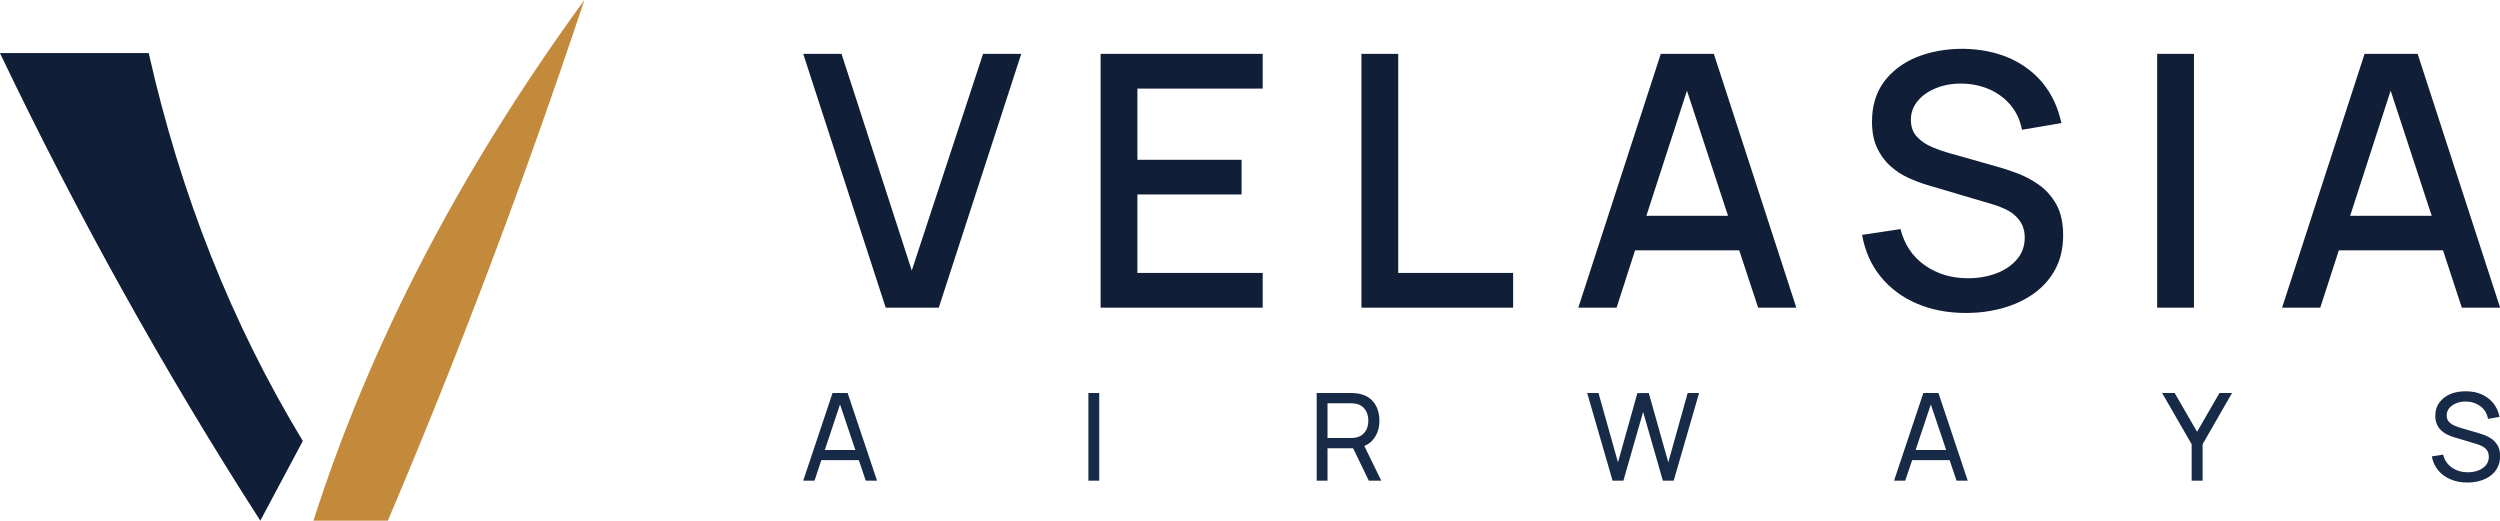
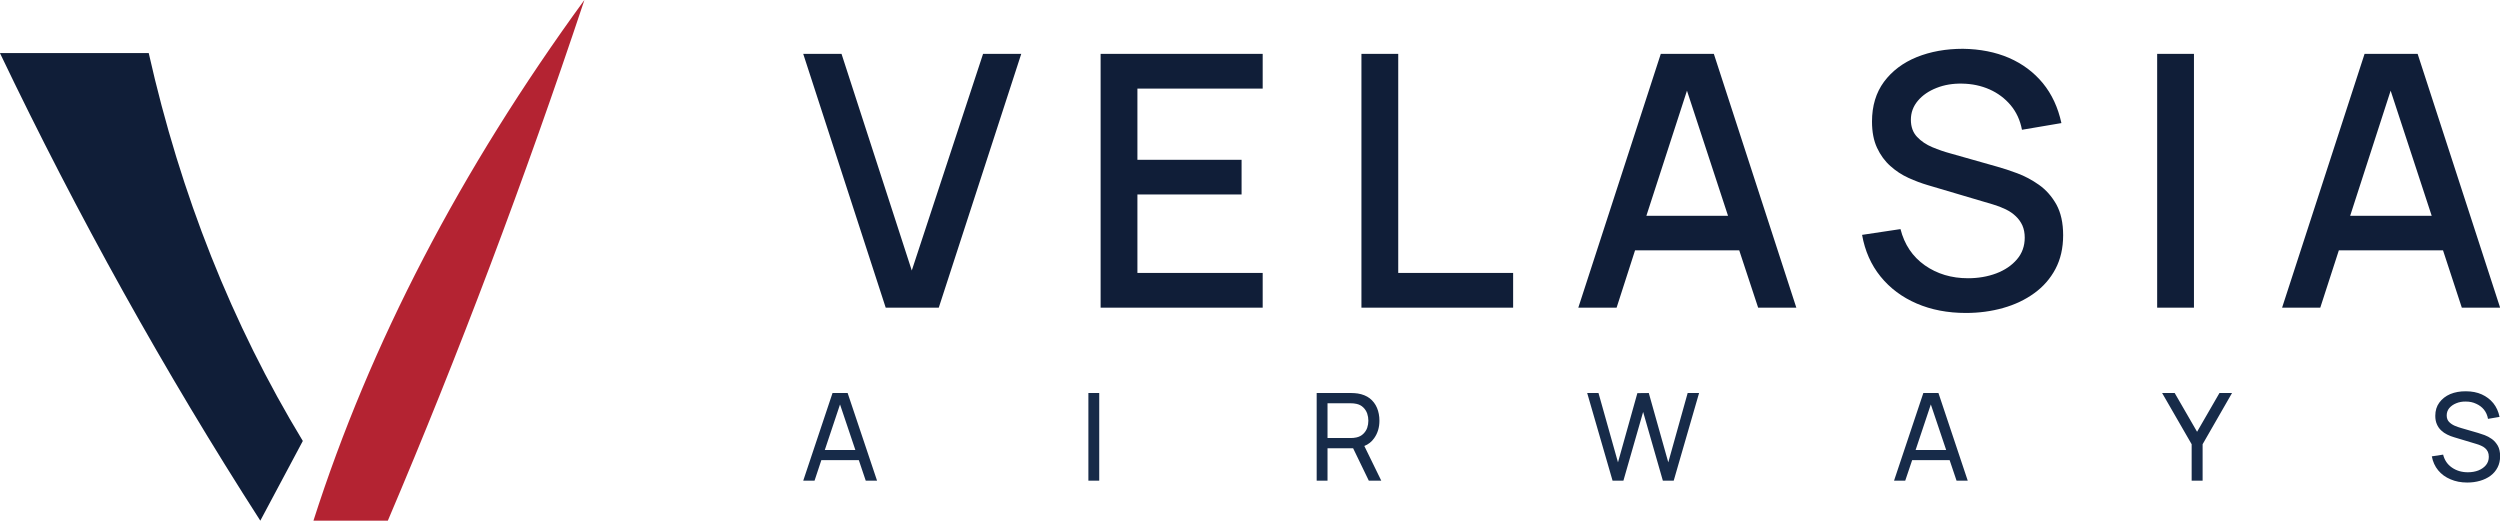
<svg xmlns="http://www.w3.org/2000/svg" viewBox="0 0 216.72 45.14" role="img" aria-label="Velasia Airways">
  <g transform="translate(-4.61 -4.61) scale(0.92122)">
    <path fill="#101E38" d="M5 10H19Q23.5 30 33.5 46.5L29.5 54Q16 33 5 10Z" />
-     <path fill="#C48A3C" d="M34.5 54Q42.5 29 60 5Q51.5 30.5 41.5 54Z" />
+     <path fill="#B42332" d="M34.5 54Q42.5 29 60 5Q51.5 30.5 41.5 54Z" />
  </g>
  <g transform="translate(69.63 4.67)">
    <path fill="#101E38" transform="translate(-0.15 0)" d="M11.90 22L7.30 22L0.15 0L3.47 0L9.56 18.78L15.74 0L19.05 0L11.90 22ZM39.98 22L25.93 22L25.93 0L39.98 0L39.98 3.01L29.12 3.01L29.12 9.18L38.15 9.18L38.15 12.19L29.12 12.19L29.12 18.99L39.98 18.99L39.98 22ZM61.69 22L48.54 22L48.54 0L51.73 0L51.73 18.99L61.69 18.99L61.69 22ZM70.66 22L67.34 22L74.49 0L79.09 0L86.24 22L82.93 22L81.29 17.03L72.26 17.03L70.66 22ZM73.24 14.04L80.32 14.04L76.76 3.19L73.24 14.04ZM100.94 22.46L100.94 22.46Q98.57 22.46 96.67 21.64Q94.77 20.82 93.54 19.30Q92.31 17.78 91.94 15.69L91.94 15.69L95.27 15.19Q95.78 17.20 97.38 18.33Q98.98 19.45 101.12 19.45L101.12 19.45Q102.45 19.45 103.57 19.03Q104.68 18.61 105.36 17.82Q106.04 17.03 106.04 15.93L106.04 15.93Q106.04 15.34 105.84 14.88Q105.63 14.42 105.27 14.08Q104.91 13.73 104.40 13.48Q103.89 13.23 103.28 13.05L103.28 13.05L97.64 11.38Q96.82 11.14 95.96 10.75Q95.10 10.36 94.39 9.72Q93.68 9.09 93.24 8.15Q92.80 7.21 92.80 5.87L92.80 5.87Q92.80 3.83 93.84 2.42Q94.89 1.01 96.68 0.28Q98.47-0.44 100.68-0.44L100.68-0.44Q102.91-0.41 104.68 0.35Q106.44 1.12 107.61 2.54Q108.78 3.97 109.22 6.00L109.22 6.00L105.80 6.58Q105.57 5.35 104.82 4.45Q104.07 3.56 102.99 3.08Q101.90 2.60 100.63 2.58L100.63 2.58Q99.41 2.55 98.40 2.95Q97.38 3.35 96.78 4.06Q96.17 4.78 96.17 5.71L96.17 5.71Q96.17 6.63 96.71 7.20Q97.24 7.76 98.03 8.09Q98.82 8.42 99.60 8.63L99.60 8.63L103.66 9.78Q104.42 9.99 105.39 10.35Q106.36 10.71 107.27 11.35Q108.18 11.99 108.78 13.05Q109.37 14.12 109.37 15.72L109.37 15.72Q109.37 17.39 108.70 18.65Q108.03 19.91 106.86 20.75Q105.69 21.60 104.16 22.03Q102.64 22.46 100.94 22.46ZM120.71 22L117.52 22L117.52 0L120.71 0L120.71 22ZM131.66 22L128.35 22L135.50 0L140.10 0L147.25 22L143.93 22L142.30 17.03L133.27 17.03L131.66 22ZM134.25 14.04L141.32 14.04L137.76 3.19L134.25 14.04Z" />
    <path fill="#172B49" transform="translate(-0.21 29.4)" d="M1.19 7.60L0.21 7.60L2.75-0.00L4.06-0.00L6.61 7.60L5.63 7.60L5.03 5.82L1.78 5.82L1.19 7.60ZM2.08 4.94L4.73 4.94L3.40 0.99L2.08 4.94ZM25.87 7.60L24.93 7.60L24.93-0.00L25.87-0.00L25.87 7.60ZM45.66 7.60L44.72 7.60L44.72-0.00L47.72-0.00Q47.84-0.00 47.99 0.01Q48.14 0.02 48.28 0.04L48.28 0.04Q48.90 0.14 49.32 0.46Q49.74 0.79 49.95 1.29Q50.16 1.79 50.16 2.40L50.16 2.40Q50.16 3.28 49.70 3.92L49.70 3.92Q49.38 4.38 48.85 4.59L48.85 4.59L50.32 7.60L49.24 7.60L47.88 4.79L45.66 4.79L45.66 7.60ZM45.66 0.89L45.66 3.90L47.69 3.90Q47.79 3.90 47.92 3.89Q48.05 3.88 48.17 3.85L48.17 3.85Q48.53 3.77 48.76 3.54Q48.99 3.32 49.10 3.02Q49.20 2.71 49.20 2.40Q49.20 2.08 49.10 1.78Q48.99 1.47 48.76 1.25Q48.53 1.02 48.17 0.94L48.17 0.94Q48.05 0.91 47.92 0.90Q47.79 0.89 47.69 0.89L47.69 0.89L45.66 0.89ZM71.31 7.60L70.37 7.60L68.17-0.00L69.15-0.00L70.84 6.01L72.52 0.01L73.51-0.00L75.20 6.01L76.88-0.00L77.87-0.00L75.67 7.60L74.73 7.60L73.02 1.64L71.31 7.60ZM95.74 7.60L94.77 7.60L97.31-0.00L98.62-0.00L101.16 7.60L100.19 7.60L99.59 5.82L96.34 5.82L95.74 7.60ZM96.64 4.94L99.29 4.94L97.96 0.99L96.64 4.94ZM121.52 7.60L120.57 7.60L120.57 4.44L118.01-0.00L119.10-0.00L121.04 3.36L122.98-0.00L124.07-0.00L121.52 4.44L121.52 7.60ZM144.46 7.76L144.46 7.76Q143.65 7.76 143.01 7.48Q142.36 7.21 141.94 6.70Q141.52 6.19 141.39 5.49L141.39 5.49L142.37 5.34Q142.55 6.06 143.13 6.46Q143.72 6.87 144.51 6.87L144.51 6.87Q145.02 6.87 145.43 6.71Q145.85 6.54 146.09 6.24Q146.33 5.94 146.33 5.53L146.33 5.53Q146.33 5.28 146.25 5.10Q146.16 4.91 146.01 4.78Q145.86 4.65 145.67 4.57Q145.48 4.48 145.27 4.42L145.27 4.42L143.34 3.84Q143.02 3.75 142.72 3.60Q142.43 3.46 142.20 3.24Q141.96 3.02 141.83 2.71Q141.69 2.40 141.69 1.98L141.69 1.98Q141.69 1.30 142.04 0.83Q142.39 0.35 142.99 0.09Q143.60-0.16 144.35-0.15L144.35-0.15Q145.12-0.15 145.72 0.12Q146.32 0.39 146.72 0.88Q147.12 1.38 147.26 2.07L147.26 2.07L146.26 2.24Q146.18 1.78 145.91 1.44Q145.64 1.11 145.23 0.93Q144.83 0.74 144.34 0.74L144.34 0.74Q143.88 0.73 143.50 0.89Q143.13 1.04 142.90 1.31Q142.68 1.58 142.68 1.94L142.68 1.94Q142.68 2.29 142.88 2.50Q143.08 2.71 143.38 2.84Q143.67 2.96 143.95 3.04L143.95 3.04L145.40 3.46Q145.64 3.53 145.97 3.65Q146.29 3.77 146.60 3.99Q146.90 4.21 147.11 4.57Q147.31 4.93 147.31 5.48L147.31 5.48Q147.31 6.03 147.09 6.45Q146.87 6.88 146.48 7.17Q146.09 7.46 145.57 7.61Q145.05 7.76 144.46 7.76Z" />
  </g>
</svg>
